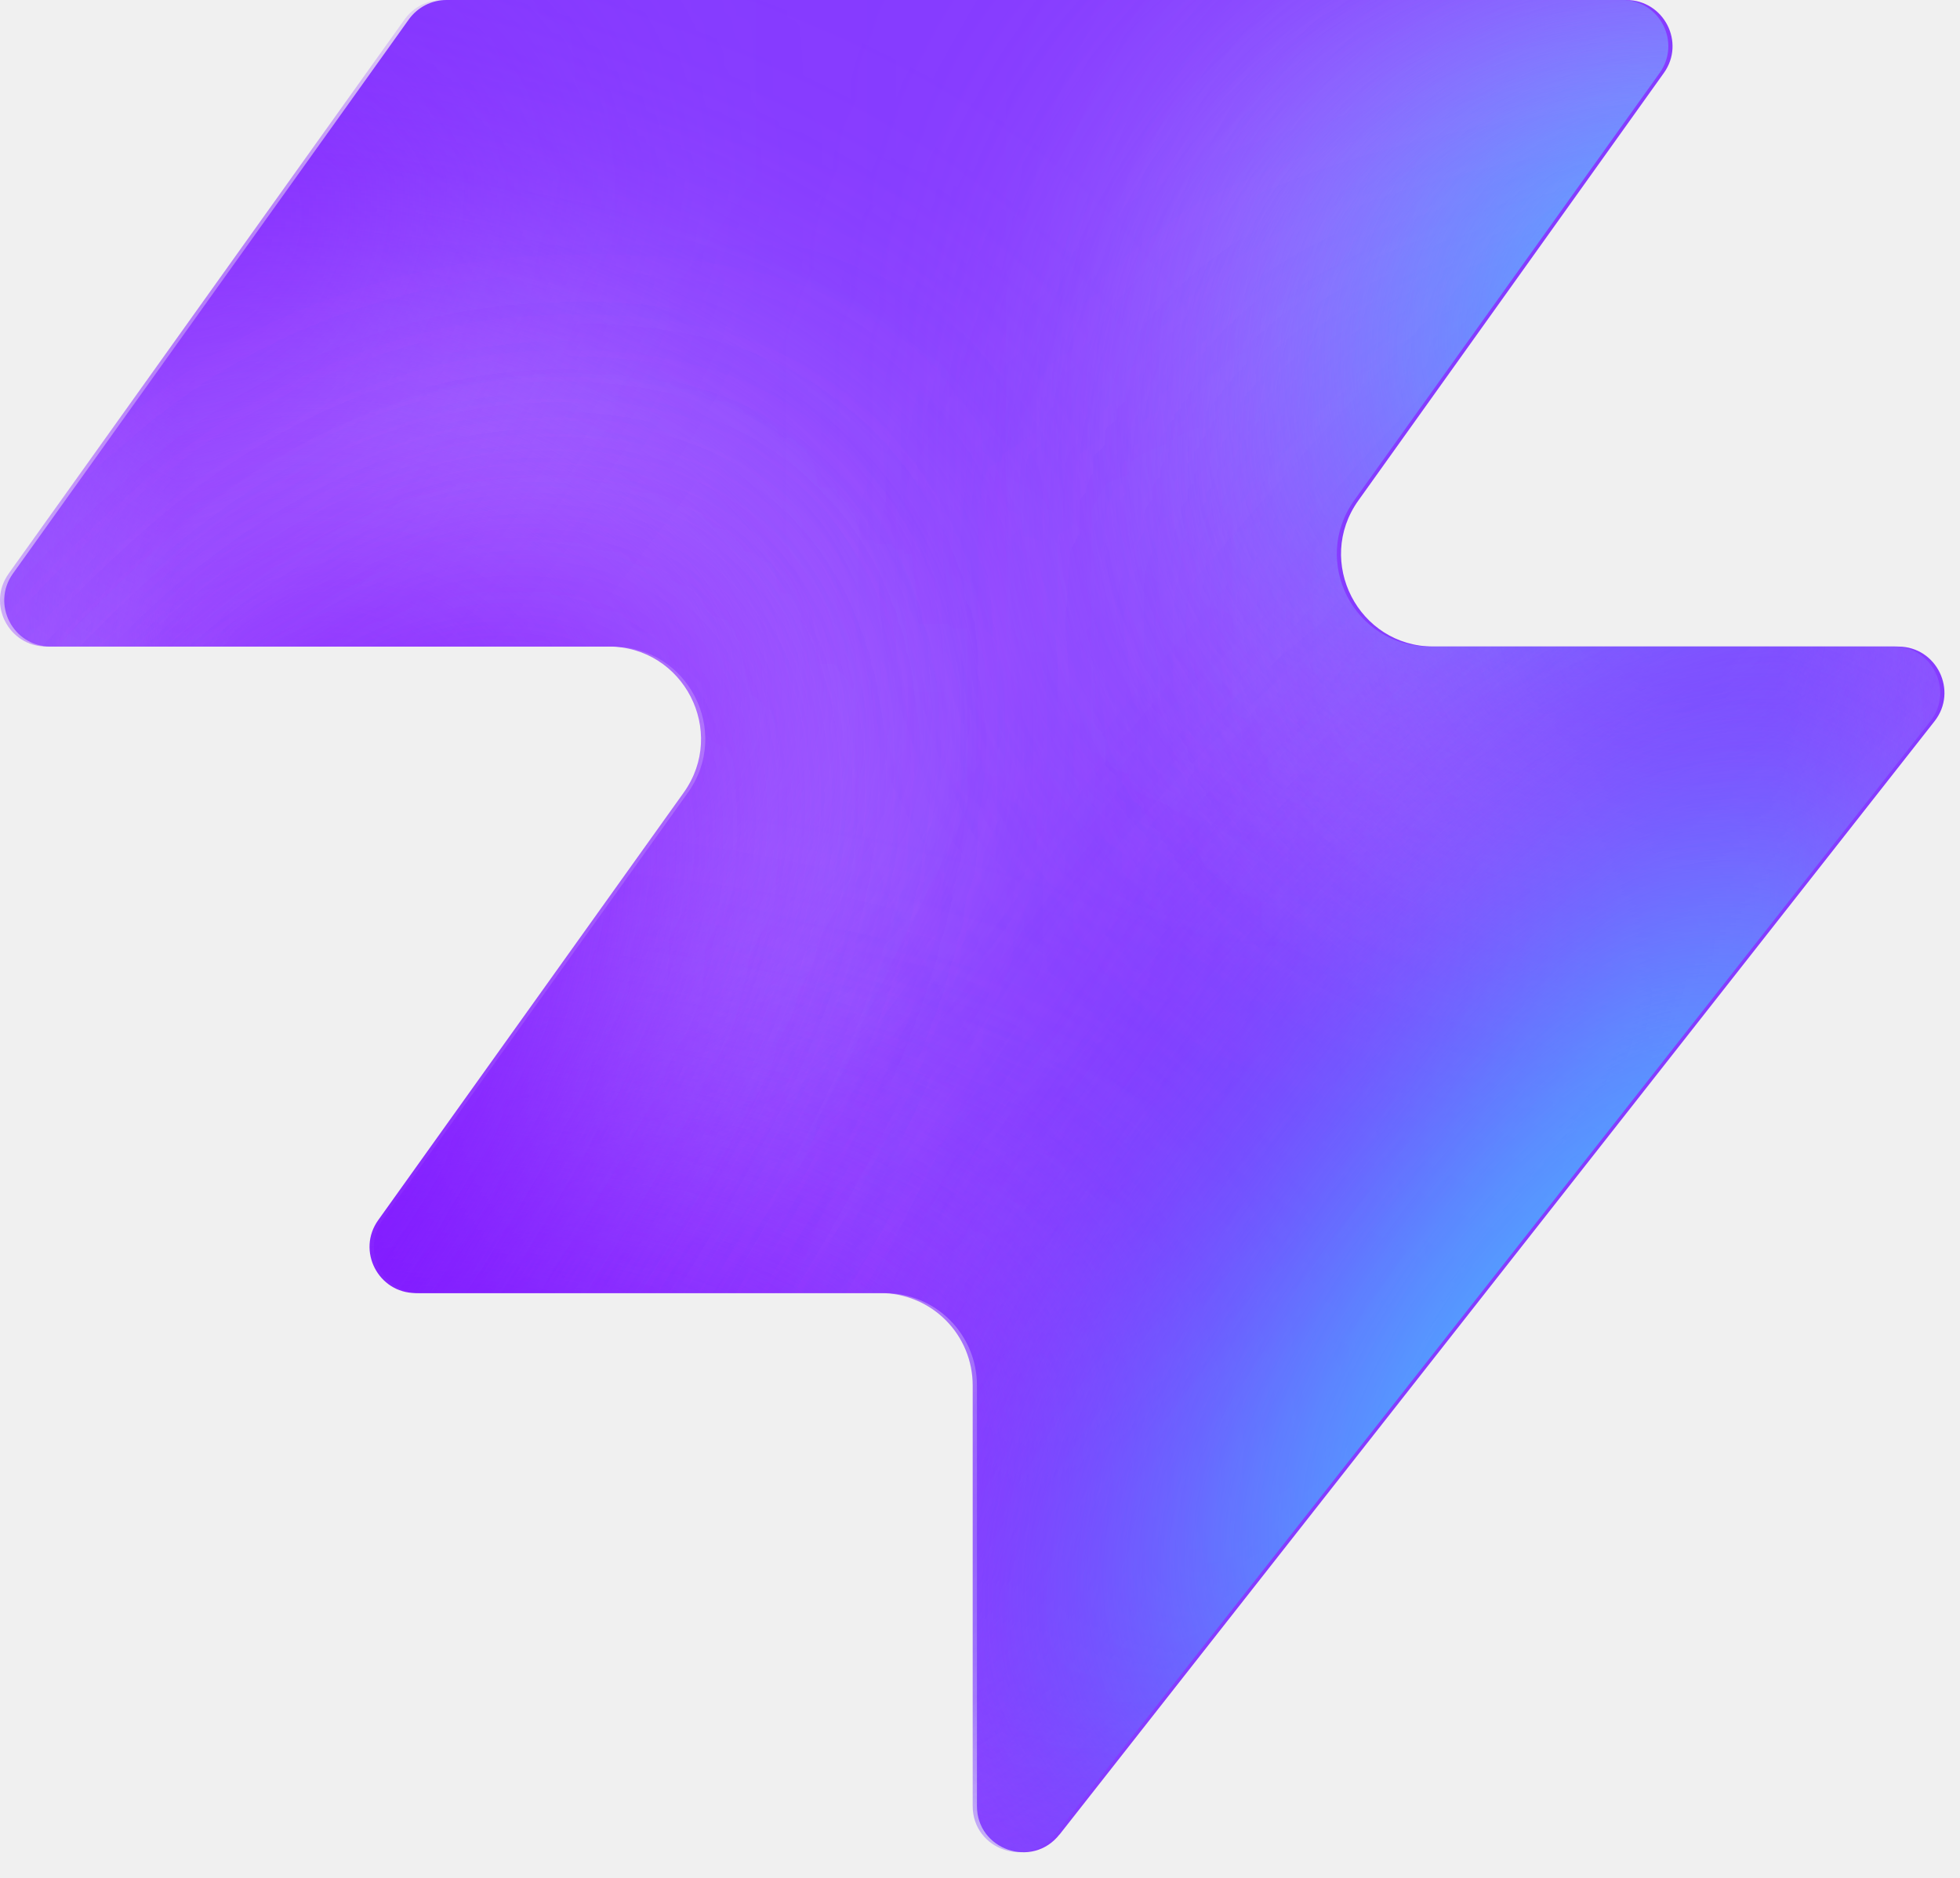
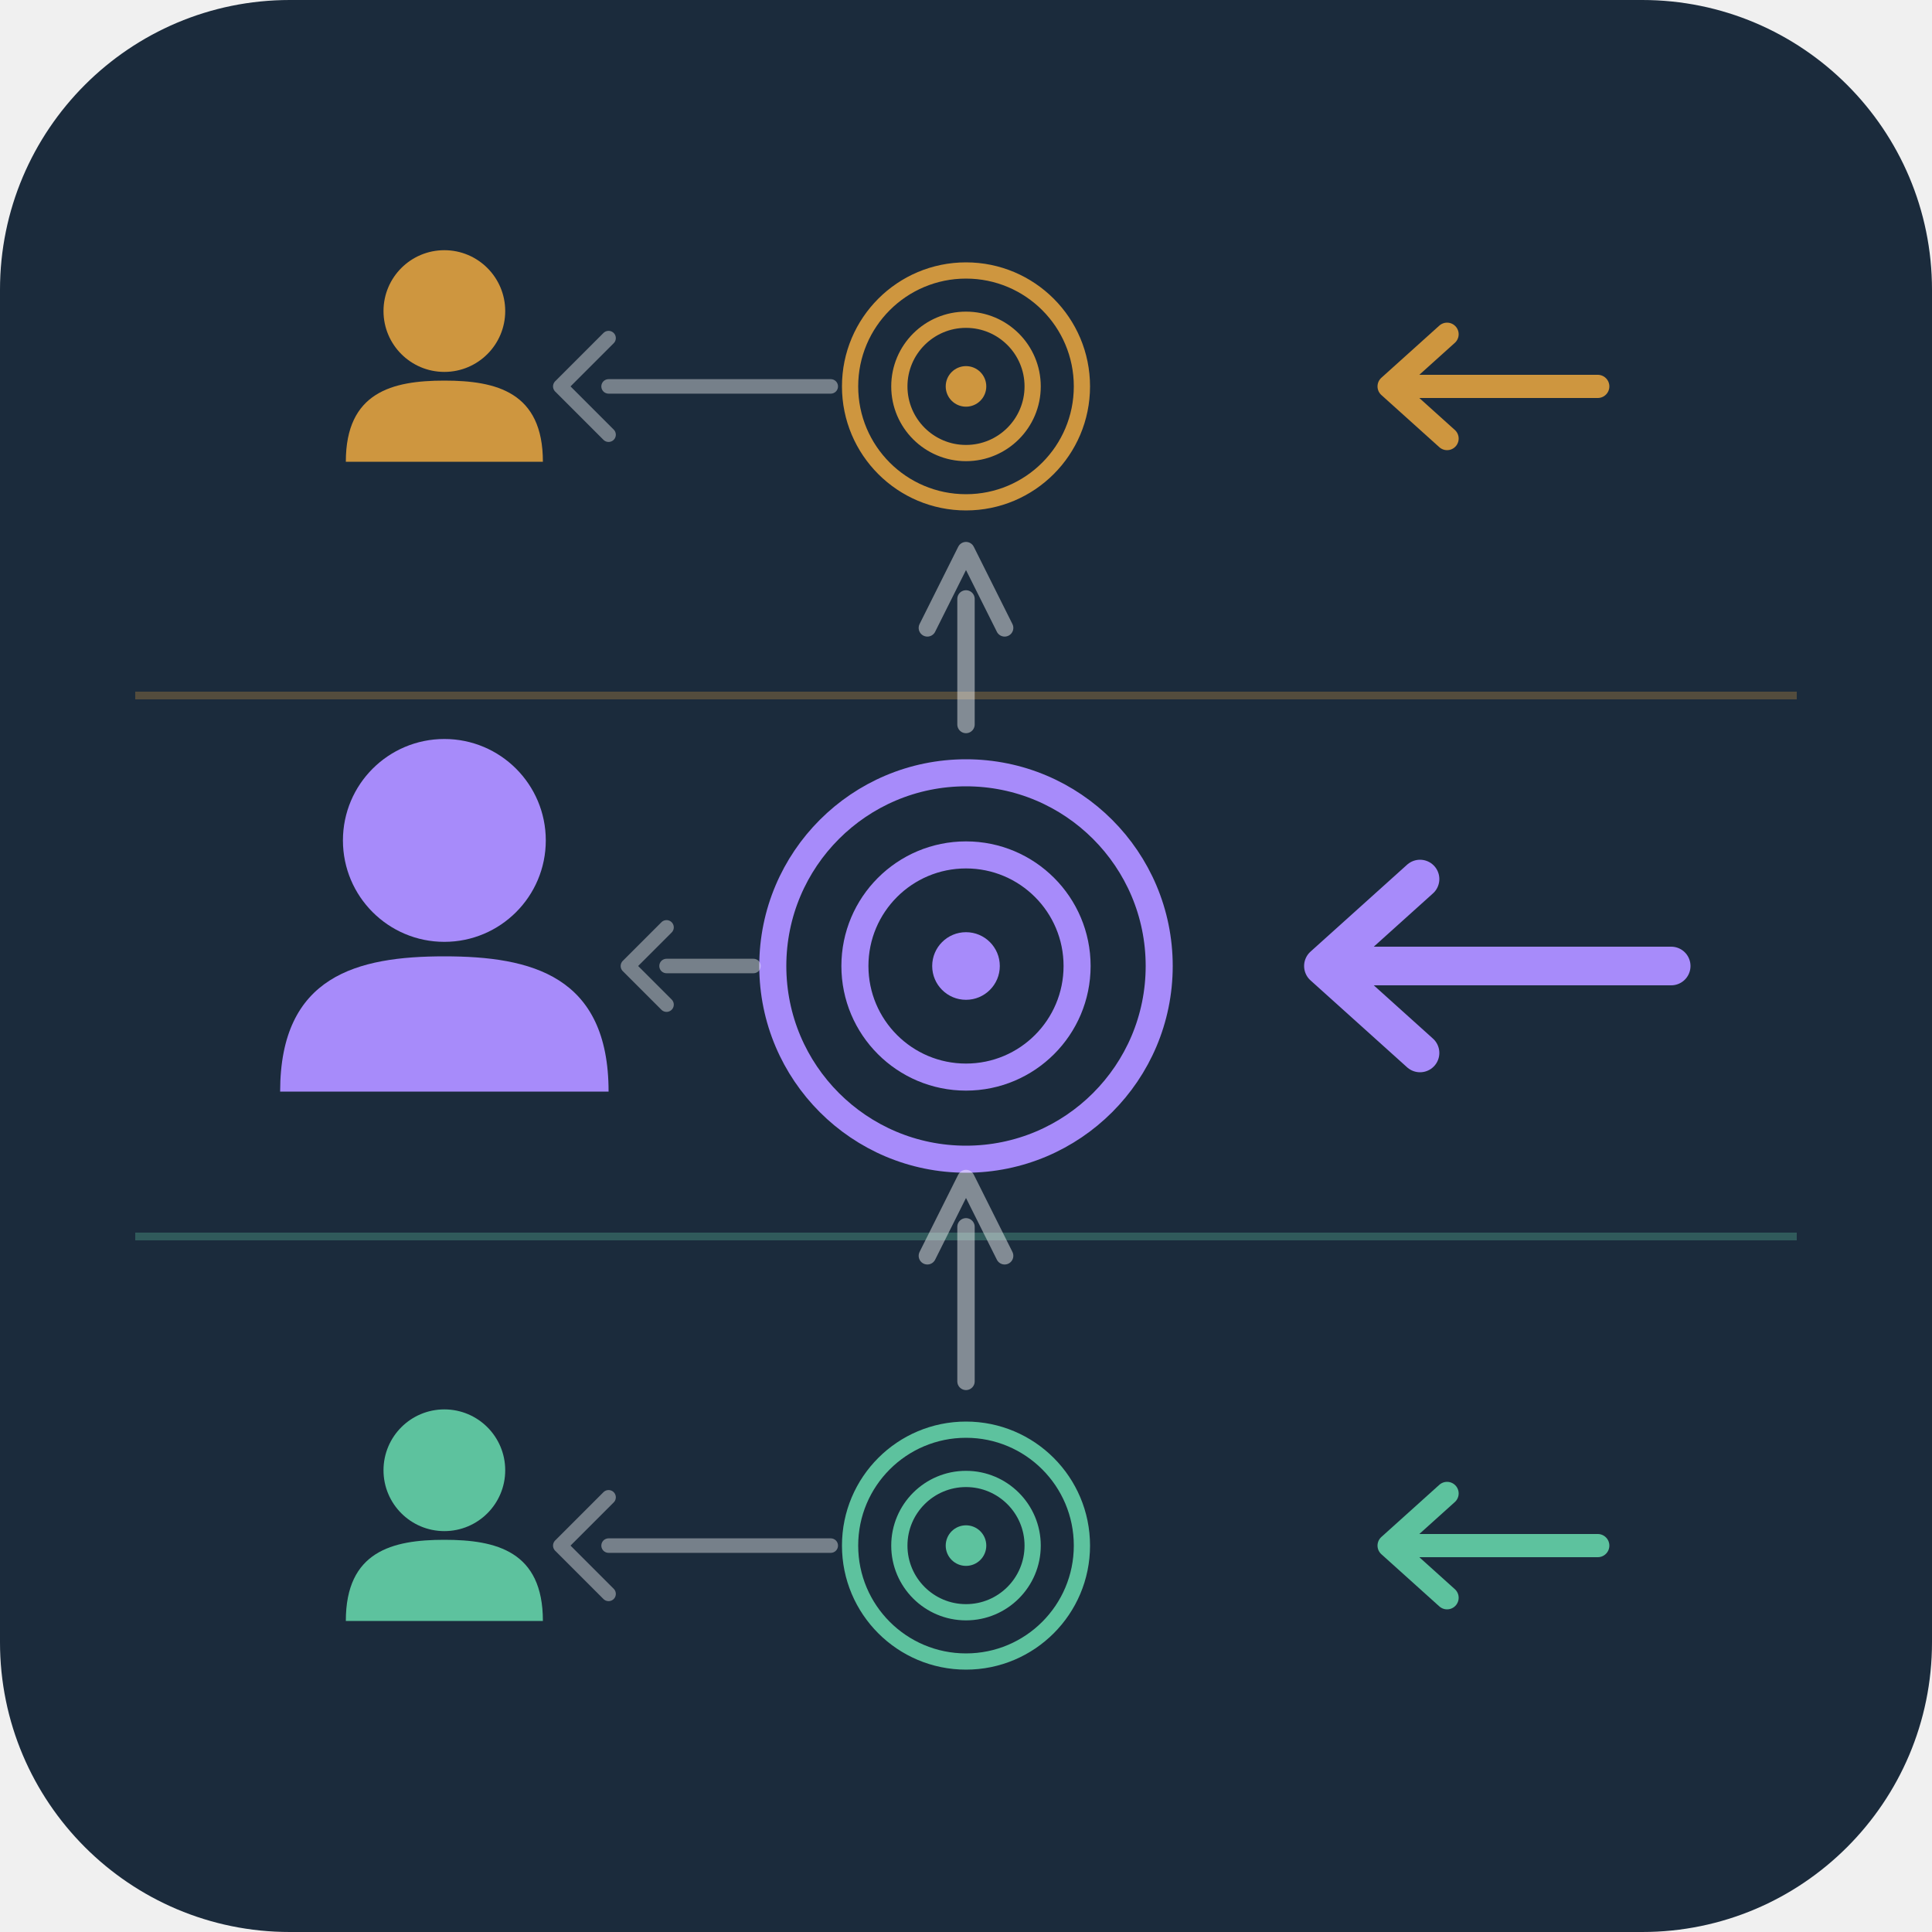
- <svg xmlns="http://www.w3.org/2000/svg" width="48" height="46" fill="none" viewBox="0 0 48 46">
-   <path fill="#863bff" d="M25.946 44.938c-.664.845-2.021.375-2.021-.698V33.937a2.26 2.26 0 0 0-2.262-2.262H10.287c-.92 0-1.456-1.04-.92-1.788l7.48-10.471c1.07-1.497 0-3.578-1.842-3.578H1.237c-.92 0-1.456-1.04-.92-1.788L10.013.474c.214-.297.556-.474.92-.474h28.894c.92 0 1.456 1.04.92 1.788l-7.48 10.471c-1.07 1.498 0 3.579 1.842 3.579h11.377c.943 0 1.473 1.088.89 1.83L25.947 44.94z" style="fill:#863bff;fill:color(display-p3 .525 .23 1);fill-opacity:1" />
-   <mask id="a" width="48" height="46" x="0" y="0" maskUnits="userSpaceOnUse" style="mask-type:alpha">
-     <path fill="#000" d="M25.842 44.938c-.664.844-2.021.375-2.021-.698V33.937a2.26 2.26 0 0 0-2.262-2.262H10.183c-.92 0-1.456-1.04-.92-1.788l7.48-10.471c1.07-1.498 0-3.579-1.842-3.579H1.133c-.92 0-1.456-1.04-.92-1.787L9.91.473c.214-.297.556-.474.92-.474h28.894c.92 0 1.456 1.04.92 1.788l-7.48 10.471c-1.07 1.498 0 3.578 1.842 3.578h11.377c.943 0 1.473 1.088.89 1.832L25.843 44.94z" style="fill:#000;fill-opacity:1" />
-   </mask>
-   <g mask="url(#a)">
-     <g filter="url(#b)">
-       <ellipse cx="5.508" cy="14.704" fill="#ede6ff" rx="5.508" ry="14.704" style="fill:#ede6ff;fill:color(display-p3 .927 .903 1);fill-opacity:1" transform="matrix(.00324 1 1 -.00324 -4.47 31.516)" />
+ <svg xmlns="http://www.w3.org/2000/svg" viewBox="0 0 200 200" width="200" height="200">
+   <rect width="200" height="200" rx="30" fill="#1B2B3C" />
+   <line x1="14" y1="72" x2="186" y2="72" stroke="#FBB040" stroke-width="0.8" opacity="0.25" />
+   <line x1="14" y1="128" x2="186" y2="128" stroke="#6EE7B7" stroke-width="0.8" opacity="0.25" />
+   <g transform="translate(46,100)" fill="#A78BFA">
+     <circle cy="-13" r="10.5" />
+     <path d="M-17,13 C-17,1 -9,-1 0,-1 C9,-1 17,1 17,13 Z" />
+   </g>
+   <g transform="translate(100,100)" fill="none" stroke="#A78BFA">
+     <circle r="20" stroke-width="2.8" />
+     <circle r="11.5" stroke-width="2.8" />
+     <circle r="3.5" fill="#A78BFA" stroke="none" />
+   </g>
+   <g transform="translate(154,100) scale(-1,1)" stroke="#A78BFA" stroke-linecap="round" stroke-linejoin="round">
+     <line x1="-19" y1="0" x2="15" y2="0" stroke-width="4" />
+     <polyline points="7,-9  17,0  7,9" fill="none" stroke-width="4" />
+   </g>
+   <g opacity="0.80">
+     <g transform="translate(46,40) scale(0.60)" fill="#FBB040">
+       <circle cy="-13" r="10.5" />
+       <path d="M-17,13 C-17,1 -9,-1 0,-1 C9,-1 17,1 17,13 Z" />
    </g>
-     <g filter="url(#c)">
-       <ellipse cx="10.399" cy="29.851" fill="#ede6ff" rx="10.399" ry="29.851" style="fill:#ede6ff;fill:color(display-p3 .927 .903 1);fill-opacity:1" transform="matrix(.00324 1 1 -.00324 -39.328 7.883)" />
+     <g transform="translate(100,40) scale(0.60)" fill="none" stroke="#FBB040">
+       <circle r="20" stroke-width="2.8" />
+       <circle r="11.5" stroke-width="2.8" />
+       <circle r="3.5" fill="#FBB040" stroke="none" />
    </g>
-     <g filter="url(#d)">
-       <ellipse cx="5.508" cy="30.487" fill="#7e14ff" rx="5.508" ry="30.487" style="fill:#7e14ff;fill:color(display-p3 .492 .077 1);fill-opacity:1" transform="rotate(89.814 -25.913 -14.639)scale(1 -1)" />
-     </g>
-     <g filter="url(#e)">
-       <ellipse cx="5.508" cy="30.599" fill="#7e14ff" rx="5.508" ry="30.599" style="fill:#7e14ff;fill:color(display-p3 .492 .077 1);fill-opacity:1" transform="rotate(89.814 -32.644 -3.334)scale(1 -1)" />
-     </g>
-     <g filter="url(#f)">
-       <ellipse cx="5.508" cy="30.599" fill="#7e14ff" rx="5.508" ry="30.599" style="fill:#7e14ff;fill:color(display-p3 .492 .077 1);fill-opacity:1" transform="matrix(.00324 1 1 -.00324 -34.34 30.47)" />
-     </g>
-     <g filter="url(#g)">
-       <ellipse cx="14.072" cy="22.078" fill="#ede6ff" rx="14.072" ry="22.078" style="fill:#ede6ff;fill:color(display-p3 .927 .903 1);fill-opacity:1" transform="rotate(93.35 24.506 48.493)scale(-1 1)" />
-     </g>
-     <g filter="url(#h)">
-       <ellipse cx="3.47" cy="21.501" fill="#7e14ff" rx="3.47" ry="21.501" style="fill:#7e14ff;fill:color(display-p3 .492 .077 1);fill-opacity:1" transform="rotate(89.009 28.708 47.59)scale(-1 1)" />
-     </g>
-     <g filter="url(#i)">
-       <ellipse cx="3.47" cy="21.501" fill="#7e14ff" rx="3.47" ry="21.501" style="fill:#7e14ff;fill:color(display-p3 .492 .077 1);fill-opacity:1" transform="rotate(89.009 28.708 47.59)scale(-1 1)" />
-     </g>
-     <g filter="url(#j)">
-       <ellipse cx=".387" cy="8.972" fill="#7e14ff" rx="4.407" ry="29.108" style="fill:#7e14ff;fill:color(display-p3 .492 .077 1);fill-opacity:1" transform="rotate(39.51 .387 8.972)" />
-     </g>
-     <g filter="url(#k)">
-       <ellipse cx="47.523" cy="-6.092" fill="#7e14ff" rx="4.407" ry="29.108" style="fill:#7e14ff;fill:color(display-p3 .492 .077 1);fill-opacity:1" transform="rotate(37.892 47.523 -6.092)" />
-     </g>
-     <g filter="url(#l)">
-       <ellipse cx="41.412" cy="6.333" fill="#47bfff" rx="5.971" ry="9.665" style="fill:#47bfff;fill:color(display-p3 .28 .748 1);fill-opacity:1" transform="rotate(37.892 41.412 6.333)" />
-     </g>
-     <g filter="url(#m)">
-       <ellipse cx="-1.879" cy="38.332" fill="#7e14ff" rx="4.407" ry="29.108" style="fill:#7e14ff;fill:color(display-p3 .492 .077 1);fill-opacity:1" transform="rotate(37.892 -1.88 38.332)" />
-     </g>
-     <g filter="url(#n)">
-       <ellipse cx="-1.879" cy="38.332" fill="#7e14ff" rx="4.407" ry="29.108" style="fill:#7e14ff;fill:color(display-p3 .492 .077 1);fill-opacity:1" transform="rotate(37.892 -1.88 38.332)" />
-     </g>
-     <g filter="url(#o)">
-       <ellipse cx="35.651" cy="29.907" fill="#7e14ff" rx="4.407" ry="29.108" style="fill:#7e14ff;fill:color(display-p3 .492 .077 1);fill-opacity:1" transform="rotate(37.892 35.651 29.907)" />
-     </g>
-     <g filter="url(#p)">
-       <ellipse cx="38.418" cy="32.4" fill="#47bfff" rx="5.971" ry="15.297" style="fill:#47bfff;fill:color(display-p3 .28 .748 1);fill-opacity:1" transform="rotate(37.892 38.418 32.4)" />
+     <g transform="translate(154,40) scale(-0.60,0.60)" stroke="#FBB040" stroke-linecap="round" stroke-linejoin="round">
+       <line x1="-19" y1="0" x2="15" y2="0" stroke-width="4" />
+       <polyline points="7,-9  17,0  7,9" fill="none" stroke-width="4" />
    </g>
  </g>
-   <defs>
-     <filter id="b" width="60.045" height="41.654" x="-19.77" y="16.149" color-interpolation-filters="sRGB" filterUnits="userSpaceOnUse">
-       <feFlood flood-opacity="0" result="BackgroundImageFix" />
-       <feBlend in="SourceGraphic" in2="BackgroundImageFix" result="shape" />
-       <feGaussianBlur result="effect1_foregroundBlur_2002_17158" stdDeviation="7.659" />
-     </filter>
-     <filter id="c" width="90.34" height="51.437" x="-54.613" y="-7.533" color-interpolation-filters="sRGB" filterUnits="userSpaceOnUse">
-       <feFlood flood-opacity="0" result="BackgroundImageFix" />
-       <feBlend in="SourceGraphic" in2="BackgroundImageFix" result="shape" />
-       <feGaussianBlur result="effect1_foregroundBlur_2002_17158" stdDeviation="7.659" />
-     </filter>
-     <filter id="d" width="79.355" height="29.4" x="-49.64" y="2.03" color-interpolation-filters="sRGB" filterUnits="userSpaceOnUse">
-       <feFlood flood-opacity="0" result="BackgroundImageFix" />
-       <feBlend in="SourceGraphic" in2="BackgroundImageFix" result="shape" />
-       <feGaussianBlur result="effect1_foregroundBlur_2002_17158" stdDeviation="4.596" />
-     </filter>
-     <filter id="e" width="79.579" height="29.4" x="-45.045" y="20.029" color-interpolation-filters="sRGB" filterUnits="userSpaceOnUse">
-       <feFlood flood-opacity="0" result="BackgroundImageFix" />
-       <feBlend in="SourceGraphic" in2="BackgroundImageFix" result="shape" />
-       <feGaussianBlur result="effect1_foregroundBlur_2002_17158" stdDeviation="4.596" />
-     </filter>
-     <filter id="f" width="79.579" height="29.4" x="-43.513" y="21.178" color-interpolation-filters="sRGB" filterUnits="userSpaceOnUse">
-       <feFlood flood-opacity="0" result="BackgroundImageFix" />
-       <feBlend in="SourceGraphic" in2="BackgroundImageFix" result="shape" />
-       <feGaussianBlur result="effect1_foregroundBlur_2002_17158" stdDeviation="4.596" />
-     </filter>
-     <filter id="g" width="74.749" height="58.852" x="15.756" y="-17.901" color-interpolation-filters="sRGB" filterUnits="userSpaceOnUse">
-       <feFlood flood-opacity="0" result="BackgroundImageFix" />
-       <feBlend in="SourceGraphic" in2="BackgroundImageFix" result="shape" />
-       <feGaussianBlur result="effect1_foregroundBlur_2002_17158" stdDeviation="7.659" />
-     </filter>
-     <filter id="h" width="61.377" height="25.362" x="23.548" y="2.284" color-interpolation-filters="sRGB" filterUnits="userSpaceOnUse">
-       <feFlood flood-opacity="0" result="BackgroundImageFix" />
-       <feBlend in="SourceGraphic" in2="BackgroundImageFix" result="shape" />
-       <feGaussianBlur result="effect1_foregroundBlur_2002_17158" stdDeviation="4.596" />
-     </filter>
-     <filter id="i" width="61.377" height="25.362" x="23.548" y="2.284" color-interpolation-filters="sRGB" filterUnits="userSpaceOnUse">
-       <feFlood flood-opacity="0" result="BackgroundImageFix" />
-       <feBlend in="SourceGraphic" in2="BackgroundImageFix" result="shape" />
-       <feGaussianBlur result="effect1_foregroundBlur_2002_17158" stdDeviation="4.596" />
-     </filter>
-     <filter id="j" width="56.045" height="63.649" x="-27.636" y="-22.853" color-interpolation-filters="sRGB" filterUnits="userSpaceOnUse">
-       <feFlood flood-opacity="0" result="BackgroundImageFix" />
-       <feBlend in="SourceGraphic" in2="BackgroundImageFix" result="shape" />
-       <feGaussianBlur result="effect1_foregroundBlur_2002_17158" stdDeviation="4.596" />
-     </filter>
-     <filter id="k" width="54.814" height="64.646" x="20.116" y="-38.415" color-interpolation-filters="sRGB" filterUnits="userSpaceOnUse">
-       <feFlood flood-opacity="0" result="BackgroundImageFix" />
-       <feBlend in="SourceGraphic" in2="BackgroundImageFix" result="shape" />
-       <feGaussianBlur result="effect1_foregroundBlur_2002_17158" stdDeviation="4.596" />
-     </filter>
-     <filter id="l" width="33.541" height="35.313" x="24.641" y="-11.323" color-interpolation-filters="sRGB" filterUnits="userSpaceOnUse">
-       <feFlood flood-opacity="0" result="BackgroundImageFix" />
-       <feBlend in="SourceGraphic" in2="BackgroundImageFix" result="shape" />
-       <feGaussianBlur result="effect1_foregroundBlur_2002_17158" stdDeviation="4.596" />
-     </filter>
-     <filter id="m" width="54.814" height="64.646" x="-29.286" y="6.009" color-interpolation-filters="sRGB" filterUnits="userSpaceOnUse">
-       <feFlood flood-opacity="0" result="BackgroundImageFix" />
-       <feBlend in="SourceGraphic" in2="BackgroundImageFix" result="shape" />
-       <feGaussianBlur result="effect1_foregroundBlur_2002_17158" stdDeviation="4.596" />
-     </filter>
-     <filter id="n" width="54.814" height="64.646" x="-29.286" y="6.009" color-interpolation-filters="sRGB" filterUnits="userSpaceOnUse">
-       <feFlood flood-opacity="0" result="BackgroundImageFix" />
-       <feBlend in="SourceGraphic" in2="BackgroundImageFix" result="shape" />
-       <feGaussianBlur result="effect1_foregroundBlur_2002_17158" stdDeviation="4.596" />
-     </filter>
-     <filter id="o" width="54.814" height="64.646" x="8.244" y="-2.416" color-interpolation-filters="sRGB" filterUnits="userSpaceOnUse">
-       <feFlood flood-opacity="0" result="BackgroundImageFix" />
-       <feBlend in="SourceGraphic" in2="BackgroundImageFix" result="shape" />
-       <feGaussianBlur result="effect1_foregroundBlur_2002_17158" stdDeviation="4.596" />
-     </filter>
-     <filter id="p" width="39.409" height="43.623" x="18.713" y="10.588" color-interpolation-filters="sRGB" filterUnits="userSpaceOnUse">
-       <feFlood flood-opacity="0" result="BackgroundImageFix" />
-       <feBlend in="SourceGraphic" in2="BackgroundImageFix" result="shape" />
-       <feGaussianBlur result="effect1_foregroundBlur_2002_17158" stdDeviation="4.596" />
-     </filter>
-   </defs>
+   <g opacity="0.45" fill="none" stroke="#FFFFFF" stroke-linecap="round" stroke-linejoin="round" stroke-width="1.8">
+     <line x1="100" y1="143" x2="100" y2="127" />
+     <polyline points="96,130 100,122 104,130" />
+   </g>
+   <g opacity="0.45" fill="none" stroke="#FFFFFF" stroke-linecap="round" stroke-linejoin="round" stroke-width="1.8">
+     <line x1="100" y1="75" x2="100" y2="62" />
+     <polyline points="96,65 100,57 104,65" />
+   </g>
+   <g opacity="0.80">
+     <g transform="translate(46,160) scale(0.60)" fill="#6EE7B7">
+       <circle cy="-13" r="10.5" />
+       <path d="M-17,13 C-17,1 -9,-1 0,-1 C9,-1 17,1 17,13 Z" />
+     </g>
+     <g transform="translate(100,160) scale(0.60)" fill="none" stroke="#6EE7B7">
+       <circle r="20" stroke-width="2.8" />
+       <circle r="11.5" stroke-width="2.8" />
+       <circle r="3.5" fill="#6EE7B7" stroke="none" />
+     </g>
+     <g transform="translate(154,160) scale(-0.60,0.60)" stroke="#6EE7B7" stroke-linecap="round" stroke-linejoin="round">
+       <line x1="-19" y1="0" x2="15" y2="0" stroke-width="4" />
+       <polyline points="7,-9  17,0  7,9" fill="none" stroke-width="4" />
+     </g>
+   </g>
+   <g opacity="0.40" fill="none" stroke="#FFFFFF" stroke-linecap="round" stroke-linejoin="round" stroke-width="1.5">
+     <line x1="86" y1="40" x2="63" y2="40" />
+     <polyline points="63,35 58,40 63,45" />
+     <line x1="78" y1="100" x2="69" y2="100" />
+     <polyline points="69,96 65,100 69,104" />
+     <line x1="86" y1="160" x2="63" y2="160" />
+     <polyline points="63,155 58,160 63,165" />
+   </g>
</svg>
